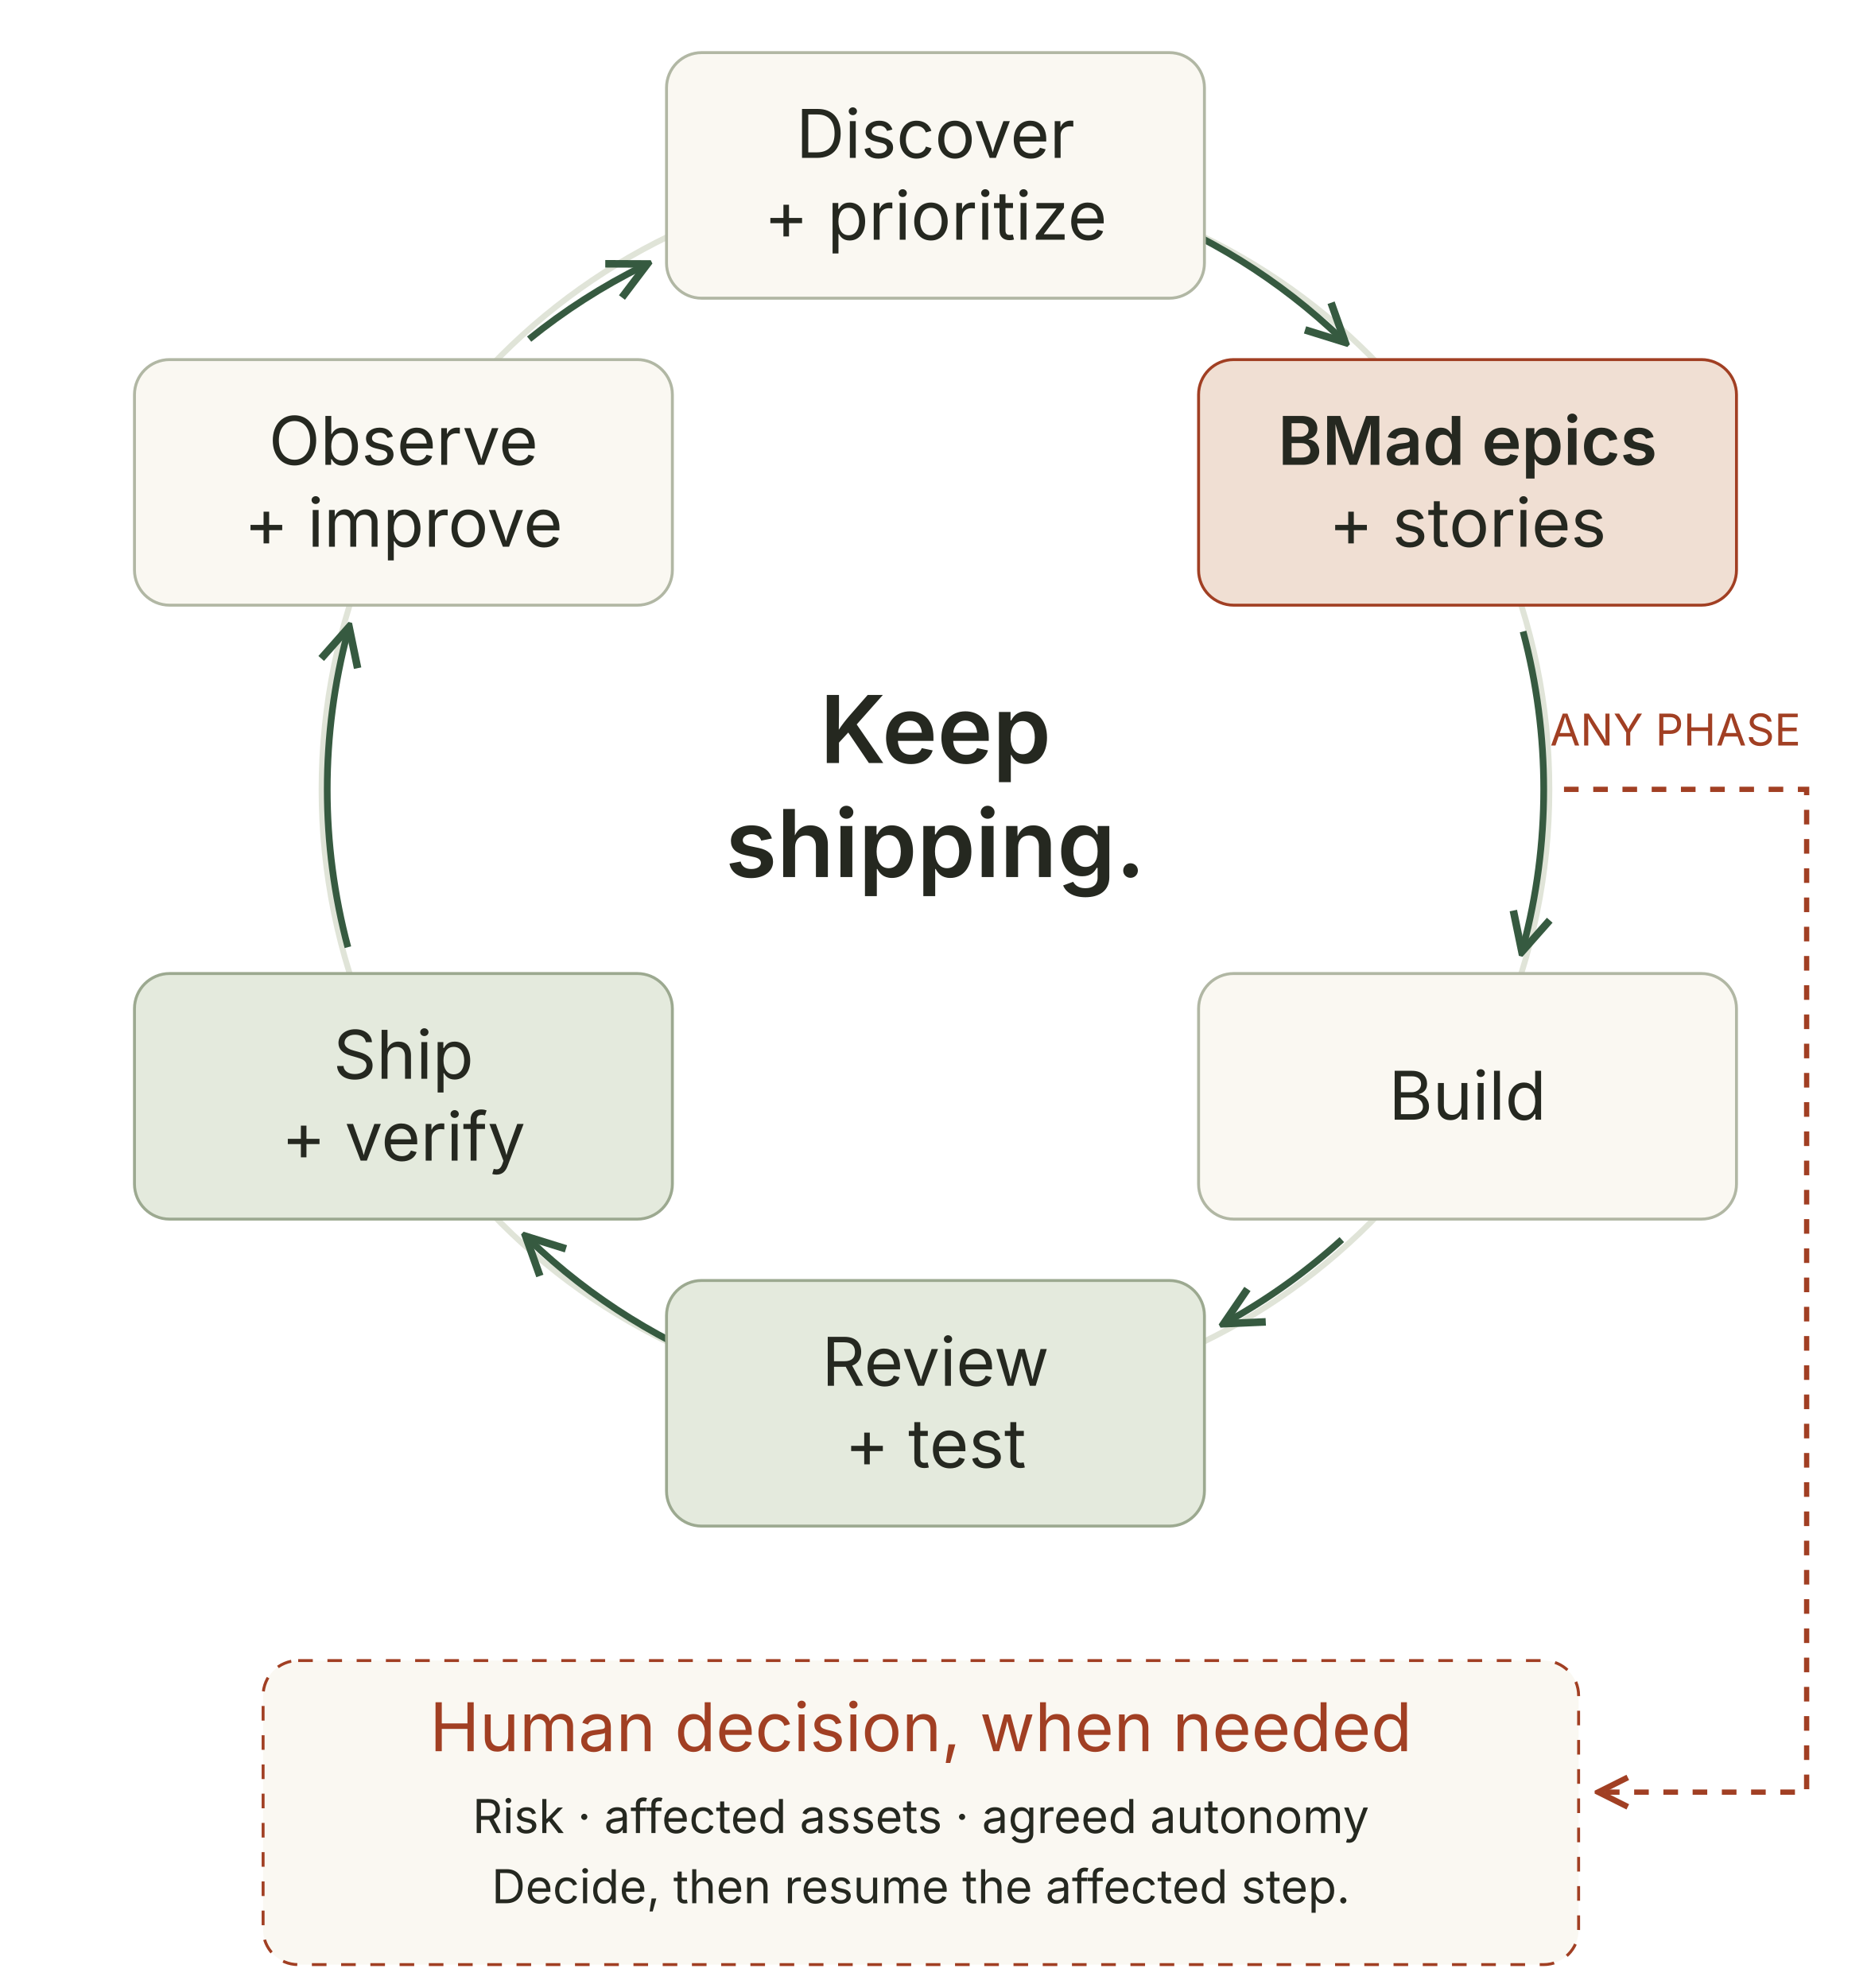
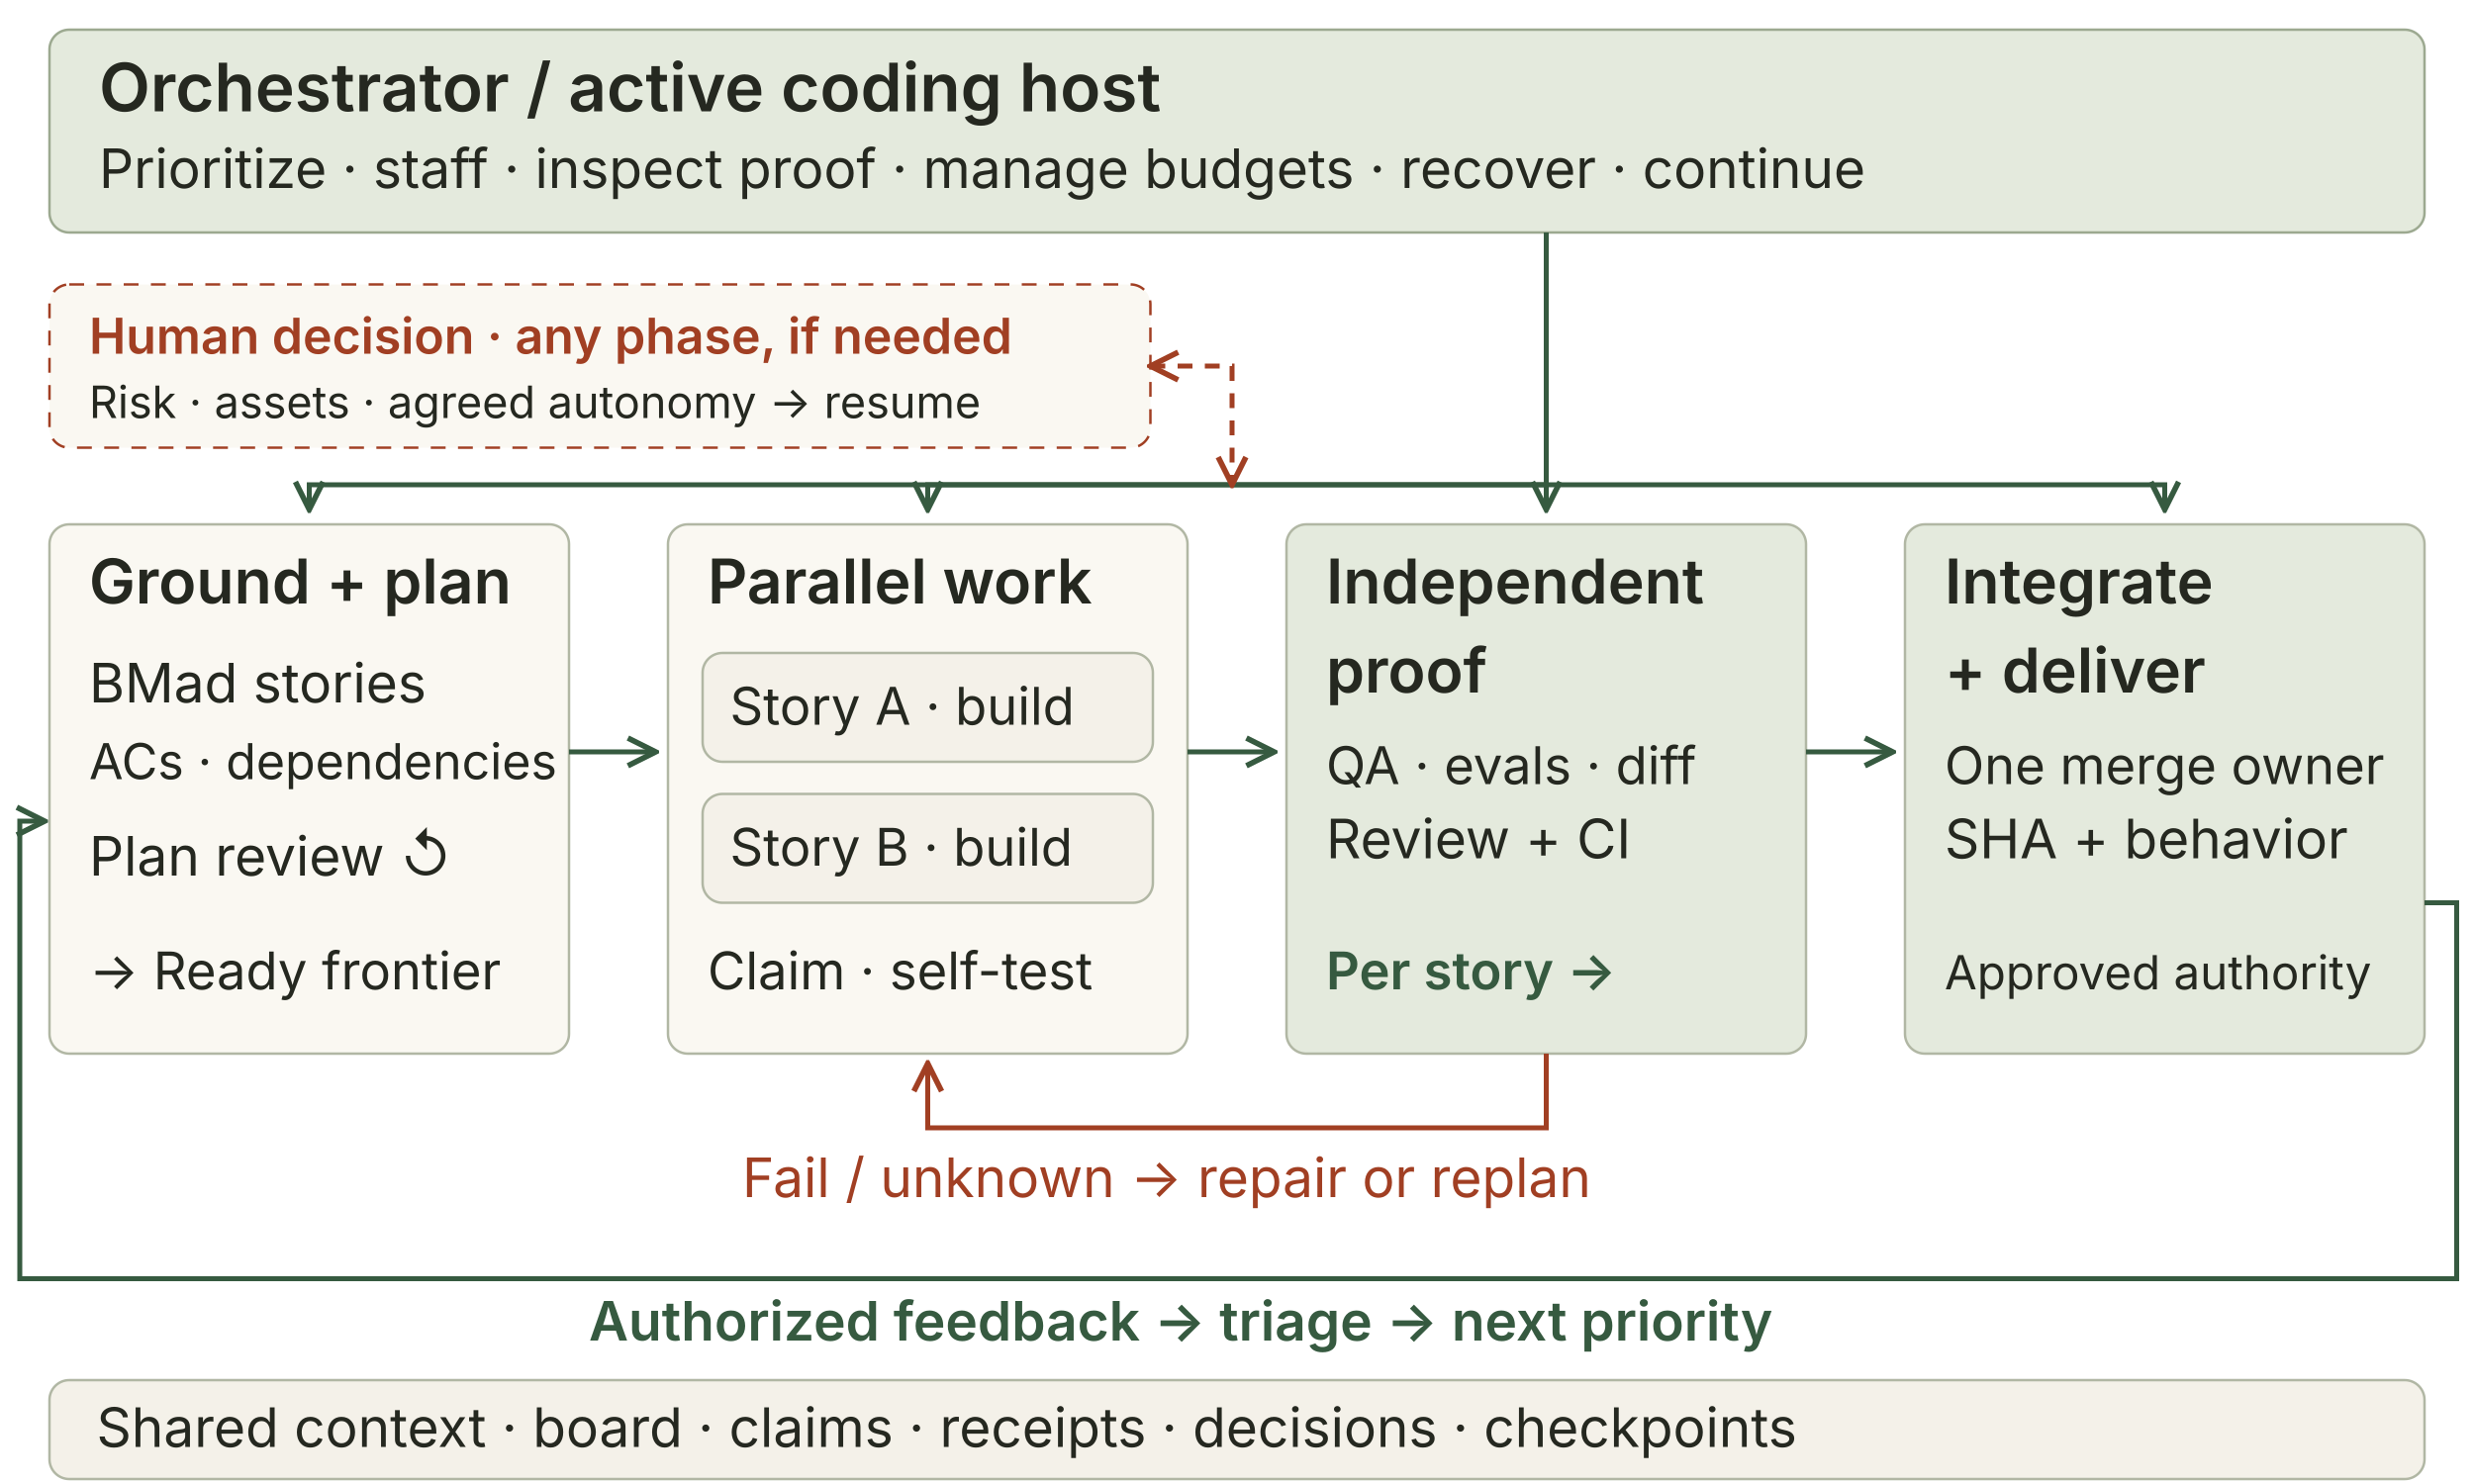
- <svg xmlns="http://www.w3.org/2000/svg" width="640" height="680" viewBox="0 0 640 680" role="img" aria-labelledby="cycle-title cycle-desc">
+ <svg xmlns="http://www.w3.org/2000/svg" width="1000" height="600" viewBox="0 0 1000 600" role="img" aria-labelledby="cycle-title cycle-desc">
  <defs>
-     <marker id="cycle-arrow" viewBox="0 0 10 10" refX="8" refY="5" markerWidth="7" markerHeight="7" orient="auto-start-reverse">
+     <marker id="green-arrow" viewBox="0 0 10 10" refX="9" refY="5" markerWidth="7" markerHeight="7" orient="auto-start-reverse">
      <path d="M1 1L9 5L1 9" fill="none" stroke="#365a40" stroke-width="1.6" />
    </marker>
-     <marker id="human-arrow" viewBox="0 0 10 10" refX="8" refY="5" markerWidth="7" markerHeight="7" orient="auto-start-reverse">
+     <marker id="rust-arrow" viewBox="0 0 10 10" refX="9" refY="5" markerWidth="7" markerHeight="7" orient="auto-start-reverse">
      <path d="M1 1L9 5L1 9" fill="none" stroke="#a13f23" stroke-width="1.6" />
    </marker>
  </defs>
+   <view id="system-map" viewBox="0 660 1440 1080" />
  <g id="factory-cycle" font-family="Inter, sans-serif" fill="#252820">
-     <circle cx="320" cy="270" r="210" fill="none" stroke="#e0e4d8" stroke-width="2" />
-     <g fill="none" stroke="#365a40" stroke-width="2.3" marker-end="url(#cycle-arrow)">
-       <path d="M385 70A210 210 0 0 1 459 116" />
-       <path d="M521 216A210 210 0 0 1 521 324" />
-       <path d="M459 424A210 210 0 0 1 420 452" />
-       <path d="M255 470A210 210 0 0 1 181 424" />
-       <path d="M119 324A210 210 0 0 1 119 216" />
-       <path d="M181 116A210 210 0 0 1 220 91" />
-     </g>
-     <g text-anchor="middle" font-size="23">
-       <rect x="228" y="18" width="184" height="84" rx="12" fill="#faf8f2" stroke="#b1b7a4" />
-       <text x="320" y="54">Discover</text>
-       <text x="320" y="82">+ prioritize</text>
-       <rect x="410" y="123" width="184" height="84" rx="12" fill="#f0dfd3" stroke="#a13f23" />
-       <text x="502" y="159" font-weight="600">BMad epics</text>
-       <text x="502" y="187">+ stories</text>
-       <rect x="410" y="333" width="184" height="84" rx="12" fill="#faf8f2" stroke="#b1b7a4" />
-       <text x="502" y="383">Build</text>
-       <rect x="228" y="438" width="184" height="84" rx="12" fill="#e4eadd" stroke="#9ca990" />
-       <text x="320" y="474">Review</text>
-       <text x="320" y="502">+ test</text>
-       <rect x="46" y="333" width="184" height="84" rx="12" fill="#e4eadd" stroke="#9ca990" />
-       <text x="138" y="369">Ship</text>
-       <text x="138" y="397">+ verify</text>
-       <rect x="46" y="123" width="184" height="84" rx="12" fill="#faf8f2" stroke="#b1b7a4" />
-       <text x="138" y="159">Observe</text>
-       <text x="138" y="187">+ improve</text>
-       <text x="320" y="261" font-size="32" font-weight="600">Keep</text>
-       <text x="320" y="300" font-size="32" font-weight="600">shipping.</text>
-     </g>
-     <path d="M535 270H618V613H548" fill="none" stroke="#a13f23" stroke-width="1.8" stroke-dasharray="5 5" marker-end="url(#human-arrow)" />
-     <text x="616" y="255" text-anchor="end" font-size="15" fill="#a13f23">ANY PHASE</text>
-     <rect x="90" y="568" width="450" height="104" rx="12" fill="#faf8f2" stroke="#a13f23" stroke-dasharray="5 5" />
-     <text x="315" y="599" text-anchor="middle" font-size="23" fill="#a13f23">Human decision, when needed</text>
-     <text x="315" y="627" text-anchor="middle" font-size="16">Risk · affected assets · agreed autonomy</text>
-     <text x="315" y="651" text-anchor="middle" font-size="16">Decide, then resume the affected step.</text>
+     <rect x="20" y="12" width="960" height="82" rx="8" fill="#e4eadd" stroke="#9ca990" />
+     <text x="40" y="45" font-size="27" font-weight="600" fill="#252820">Orchestrator / active coding host</text>
+     <text x="40" y="76" font-size="22" fill="#252820">Prioritize · staff · inspect proof · manage budgets · recover · continue</text>
+     <path d="M625 94V196H125V206" fill="none" stroke="#365a40" stroke-width="2" marker-end="url(#green-arrow)" />
+     <path d="M625 94V196H375V206" fill="none" stroke="#365a40" stroke-width="2" marker-end="url(#green-arrow)" />
+     <path d="M625 94V196H625V206" fill="none" stroke="#365a40" stroke-width="2" marker-end="url(#green-arrow)" />
+     <path d="M625 94V196H875V206" fill="none" stroke="#365a40" stroke-width="2" marker-end="url(#green-arrow)" />
+     <rect x="20" y="115" width="445" height="66" rx="8" fill="#faf8f2" stroke="#a13f23" stroke-dasharray="6 5" />
+     <text x="36" y="143" font-size="20" font-weight="600" fill="#a13f23">Human decision · any phase, if needed</text>
+     <text x="36" y="169" font-size="18" fill="#252820">Risk · assets · agreed autonomy → resume</text>
+     <path d="M465 148H498V196" fill="none" stroke="#a13f23" stroke-width="2" stroke-dasharray="6 5" marker-start="url(#rust-arrow)" marker-end="url(#rust-arrow)" />
+     <rect x="20" y="212" width="210" height="214" rx="8" fill="#faf8f2" stroke="#b1b7a4" />
+     <rect x="270" y="212" width="210" height="214" rx="8" fill="#faf8f2" stroke="#b1b7a4" />
+     <rect x="520" y="212" width="210" height="214" rx="8" fill="#e4eadd" stroke="#b1b7a4" />
+     <rect x="770" y="212" width="210" height="214" rx="8" fill="#e4eadd" stroke="#b1b7a4" />
+     <path d="M230 304H265" fill="none" stroke="#365a40" stroke-width="2" marker-end="url(#green-arrow)" />
+     <path d="M480 304H515" fill="none" stroke="#365a40" stroke-width="2" marker-end="url(#green-arrow)" />
+     <path d="M730 304H765" fill="none" stroke="#365a40" stroke-width="2" marker-end="url(#green-arrow)" />
+     <text x="36" y="244" font-size="25" font-weight="600" fill="#252820">Ground + plan</text>
+     <text x="36" y="284" font-size="22" fill="#252820">BMad stories</text>
+     <text x="36" y="315" font-size="20" fill="#252820">ACs · dependencies</text>
+     <text x="36" y="354" font-size="22" fill="#252820">Plan review ↺</text>
+     <text x="36" y="400" font-size="21" fill="#252820">→ Ready frontier</text>
+     <text x="286" y="244" font-size="25" font-weight="600" fill="#252820">Parallel work</text>
+     <rect x="284" y="264" width="182" height="44" rx="8" fill="#f4f1e9" stroke="#b1b7a4" />
+     <text x="295" y="293" font-size="21" fill="#252820">Story A · build</text>
+     <rect x="284" y="321" width="182" height="44" rx="8" fill="#f4f1e9" stroke="#b1b7a4" />
+     <text x="295" y="350" font-size="21" fill="#252820">Story B · build</text>
+     <text x="286" y="400" font-size="21" fill="#252820">Claim · self-test</text>
+     <text x="536" y="244" font-size="25" font-weight="600" fill="#252820">Independent</text>
+     <text x="536" y="280" font-size="25" font-weight="600" fill="#252820">proof</text>
+     <text x="536" y="317" font-size="21" fill="#252820">QA · evals · diff</text>
+     <text x="536" y="347" font-size="22" fill="#252820">Review + CI</text>
+     <text x="536" y="400" font-size="21" font-weight="600" fill="#365a40">Per story →</text>
+     <text x="786" y="244" font-size="25" font-weight="600" fill="#252820">Integrate</text>
+     <text x="786" y="280" font-size="25" font-weight="600" fill="#252820">+ deliver</text>
+     <text x="786" y="317" font-size="21" fill="#252820">One merge owner</text>
+     <text x="786" y="347" font-size="22" fill="#252820">SHA + behavior</text>
+     <text x="786" y="400" font-size="19" fill="#252820">Approved authority</text>
+     <path d="M625 426V456H375V430" fill="none" stroke="#a13f23" stroke-width="2" marker-end="url(#rust-arrow)" />
+     <text x="300" y="484" font-size="22" fill="#a13f23">Fail / unknown → repair or replan</text>
+     <path d="M980 365H993V517H8V332H18" fill="none" stroke="#365a40" stroke-width="2" marker-end="url(#green-arrow)" />
+     <text x="238" y="542" font-size="22" font-weight="600" fill="#365a40">Authorized feedback → triage → next priority</text>
+     <rect x="20" y="558" width="960" height="40" rx="8" fill="#f4f1e9" stroke="#b1b7a4" />
+     <text x="39" y="585" font-size="22" fill="#252820">Shared context · board · claims · receipts · decisions · checkpoints</text>
+   </g>
+   <g id="factory-system" transform="translate(0 660)" font-family="Inter, sans-serif" fill="#252820">
+     <rect x="24" y="16" width="1392" height="90" rx="8" fill="#e4eadd" stroke="#9ca990" />
+     <text x="44" y="50" font-size="28" font-weight="600" fill="#252820">ACTIVE CODING HOST / ONE ORCHESTRATOR</text>
+     <text x="44" y="86" font-size="23" fill="#252820">Own the ready frontier, staffing, claims, budgets, evidence, authority, status and recovery.</text>
+     <rect x="24" y="125" width="870" height="72" rx="8" fill="#faf8f2" stroke="#a13f23" stroke-dasharray="6 5" />
+     <text x="44" y="155" font-size="21" font-weight="600" fill="#a13f23">Human decision · any phase, when risk or reserved authority requires it.</text>
+     <text x="44" y="183" font-size="20" fill="#252820">Risk · assets · reversibility · agreed autonomy. Decide → resume affected work.</text>
+     <path d="M894 160H930V220" fill="none" stroke="#a13f23" stroke-width="2" stroke-dasharray="6 5" marker-start="url(#rust-arrow)" marker-end="url(#rust-arrow)" />
+     <rect x="24" y="244" width="310" height="250" rx="8" fill="#faf8f2" stroke="#b1b7a4" />
+     <path d="M960 106V220H179V237" fill="none" stroke="#365a40" stroke-width="2" marker-end="url(#green-arrow)" />
+     <rect x="382" y="244" width="310" height="250" rx="8" fill="#faf8f2" stroke="#b1b7a4" />
+     <path d="M960 106V220H537V237" fill="none" stroke="#365a40" stroke-width="2" marker-end="url(#green-arrow)" />
+     <rect x="740" y="244" width="310" height="250" rx="8" fill="#e4eadd" stroke="#b1b7a4" />
+     <path d="M960 106V220H895V237" fill="none" stroke="#365a40" stroke-width="2" marker-end="url(#green-arrow)" />
+     <rect x="1098" y="244" width="310" height="250" rx="8" fill="#e4eadd" stroke="#b1b7a4" />
+     <path d="M960 106V220H1253V237" fill="none" stroke="#365a40" stroke-width="2" marker-end="url(#green-arrow)" />
+     <path d="M334 362H375" fill="none" stroke="#365a40" stroke-width="2" marker-end="url(#green-arrow)" />
+     <path d="M692 362H733" fill="none" stroke="#365a40" stroke-width="2" marker-end="url(#green-arrow)" />
+     <path d="M1050 362H1091" fill="none" stroke="#365a40" stroke-width="2" marker-end="url(#green-arrow)" />
+     <text x="44" y="278" font-size="26" font-weight="600" fill="#252820">01 / Ground + plan</text>
+     <text x="44" y="318" font-size="19" fill="#252820">Reuse requirements + architecture</text>
+     <text x="44" y="348" font-size="19" fill="#252820">Risk-sized BMad epics + stories</text>
+     <text x="44" y="378" font-size="19" fill="#252820">Acceptance criteria + dependencies</text>
+     <text x="44" y="408" font-size="21" fill="#252820">Independent plan review ↺</text>
+     <text x="44" y="466" font-size="19" fill="#252820">Evidence selects the ready frontier</text>
+     <text x="402" y="278" font-size="25" font-weight="600" fill="#252820">02 / Parallel story work</text>
+     <rect x="398" y="303" width="278" height="42" rx="8" fill="#f4f1e9" stroke="#b1b7a4" />
+     <text x="411" y="331" font-size="20" fill="#252820">Story A → build · test · repair</text>
+     <rect x="398" y="358" width="278" height="42" rx="8" fill="#f4f1e9" stroke="#b1b7a4" />
+     <text x="411" y="386" font-size="20" fill="#252820">Story B → build · test · repair</text>
+     <text x="402" y="433" font-size="19" fill="#252820">Claim paths · staff agents as needed</text>
+     <text x="402" y="466" font-size="19" fill="#252820">Serialize only conflicting resources</text>
+     <text x="760" y="278" font-size="25" font-weight="600" fill="#252820">03 / Independent proof</text>
+     <text x="760" y="318" font-size="20" fill="#252820">QA + actual effects + story evals</text>
+     <text x="760" y="348" font-size="20" fill="#252820">Actual-diff review + CI</text>
+     <text x="760" y="378" font-size="20" fill="#252820">Configured review dispositions</text>
+     <text x="760" y="426" font-size="20" fill="#252820">Each proven story can advance</text>
+     <text x="760" y="466" font-size="19" fill="#252820">Other stories may still be repairing</text>
+     <text x="1118" y="278" font-size="25" font-weight="600" fill="#252820">04 / Integrate + deliver</text>
+     <text x="1118" y="318" font-size="20" fill="#252820">Single owner · sequential merges</text>
+     <text x="1118" y="348" font-size="20" fill="#252820">Dependencies + combined proof</text>
+     <text x="1118" y="378" font-size="19" fill="#252820">Approved release / deploy / staging</text>
+     <text x="1118" y="426" font-size="20" fill="#252820">Exact artifact SHA + behavior</text>
+     <text x="1118" y="466" font-size="20" fill="#252820">Policy-selected acceptance</text>
+     <path d="M895 494V529H537V498" fill="none" stroke="#a13f23" stroke-width="2" marker-end="url(#rust-arrow)" />
+     <text x="565" y="554" font-size="21" fill="#a13f23">Failed / missing / unknown proof → repair + fresh proof or replan</text>
+     <path d="M1253 494V588H369V410H337" fill="none" stroke="#a13f23" stroke-width="2" marker-end="url(#rust-arrow)" />
+     <text x="568" y="614" font-size="21" fill="#a13f23">Failed or unknown delivery → reconcile actual effect → corrective work</text>
+     <rect x="24" y="668" width="438" height="236" rx="8" fill="#faf8f2" stroke="#b1b7a4" />
+     <rect x="500" y="668" width="438" height="236" rx="8" fill="#faf8f2" stroke="#b1b7a4" />
+     <rect x="976" y="668" width="440" height="236" rx="8" fill="#faf8f2" stroke="#b1b7a4" />
+     <text x="44" y="701" font-size="25" font-weight="600" fill="#252820">Feedback + bug triage</text>
+     <text x="44" y="738" font-size="19" fill="#252820">Authorized signals → deduplicate + reproduce</text>
+     <text x="44" y="770" font-size="19" fill="#252820">Confirmed mechanism → plan a fix ↑</text>
+     <text x="44" y="802" font-size="19" fill="#252820">Unknown → separating experiment ↺</text>
+     <text x="44" y="834" font-size="19" fill="#252820">No fix → independent disposition review</text>
+     <text x="44" y="875" font-size="19" fill="#252820">No fabricated code, merge or deploy closure</text>
+     <path d="M24 785H10V220H179V241" fill="none" stroke="#365a40" stroke-width="2" marker-end="url(#green-arrow)" />
+     <text x="44" y="642" font-size="19" font-weight="600" fill="#365a40">New needs / confirmed bugs → grounded planning</text>
+     <path d="M1416 418H1430V640H243V662" fill="none" stroke="#365a40" stroke-width="2" marker-end="url(#green-arrow)" />
+     <text x="520" y="701" font-size="25" font-weight="600" fill="#252820">Interruption + uncertain effects</text>
+     <text x="520" y="738" font-size="19" fill="#252820">Checkpoint objective, facts and next action</text>
+     <text x="520" y="770" font-size="19" fill="#252820">Reconcile Git, claims, workers and provider</text>
+     <text x="520" y="802" font-size="19" fill="#252820">Inspect actual external outcome before retry</text>
+     <text x="520" y="834" font-size="19" fill="#252820">Resume authorized affected work ↑</text>
+     <text x="520" y="875" font-size="19" fill="#252820">Checkpoint context grants no new authority</text>
+     <path d="M719 668V640H537V618" fill="none" stroke="#a13f23" stroke-width="2" stroke-dasharray="6 5" marker-end="url(#rust-arrow)" />
+     <text x="996" y="701" font-size="25" font-weight="600" fill="#252820">Improve from observed rework</text>
+     <text x="996" y="738" font-size="19" fill="#252820">Evidence → bounded improvement proposal</text>
+     <text x="996" y="770" font-size="19" fill="#252820">Independent review + canary</text>
+     <text x="996" y="802" font-size="19" fill="#252820">Apply within approved authority</text>
+     <text x="996" y="834" font-size="19" fill="#252820">Observe → retain or roll back</text>
+     <text x="996" y="875" font-size="19" fill="#252820">Return through ordinary planning + proof</text>
+     <path d="M1196 668V652H958V220H337V260" fill="none" stroke="#365a40" stroke-width="2" stroke-dasharray="6 5" marker-end="url(#green-arrow)" />
+     <rect x="24" y="932" width="1392" height="91" rx="8" fill="#f4f1e9" stroke="#b1b7a4" />
+     <text x="44" y="965" font-size="23" font-weight="600" fill="#252820">DURABLE PROJECT CONTEXT / SHARED THROUGHOUT</text>
+     <text x="44" y="997" font-size="20" fill="#252820">Principles · architecture · BMad sources · board records · claims · Git subjects · receipts · decisions · checkpoints</text>
+     <text x="24" y="1046" font-size="20" fill="#252820">Solid arrows: progression + feedback     Rust returns: repair / reconciliation     Dashed: conditional coordination</text>
+     <text x="24" y="1075" font-size="19" fill="#252820">Illustrative architecture. The host executes; the derived board and lifecycle graph navigate evidence, never dispatch agents.</text>
  </g>
</svg>
